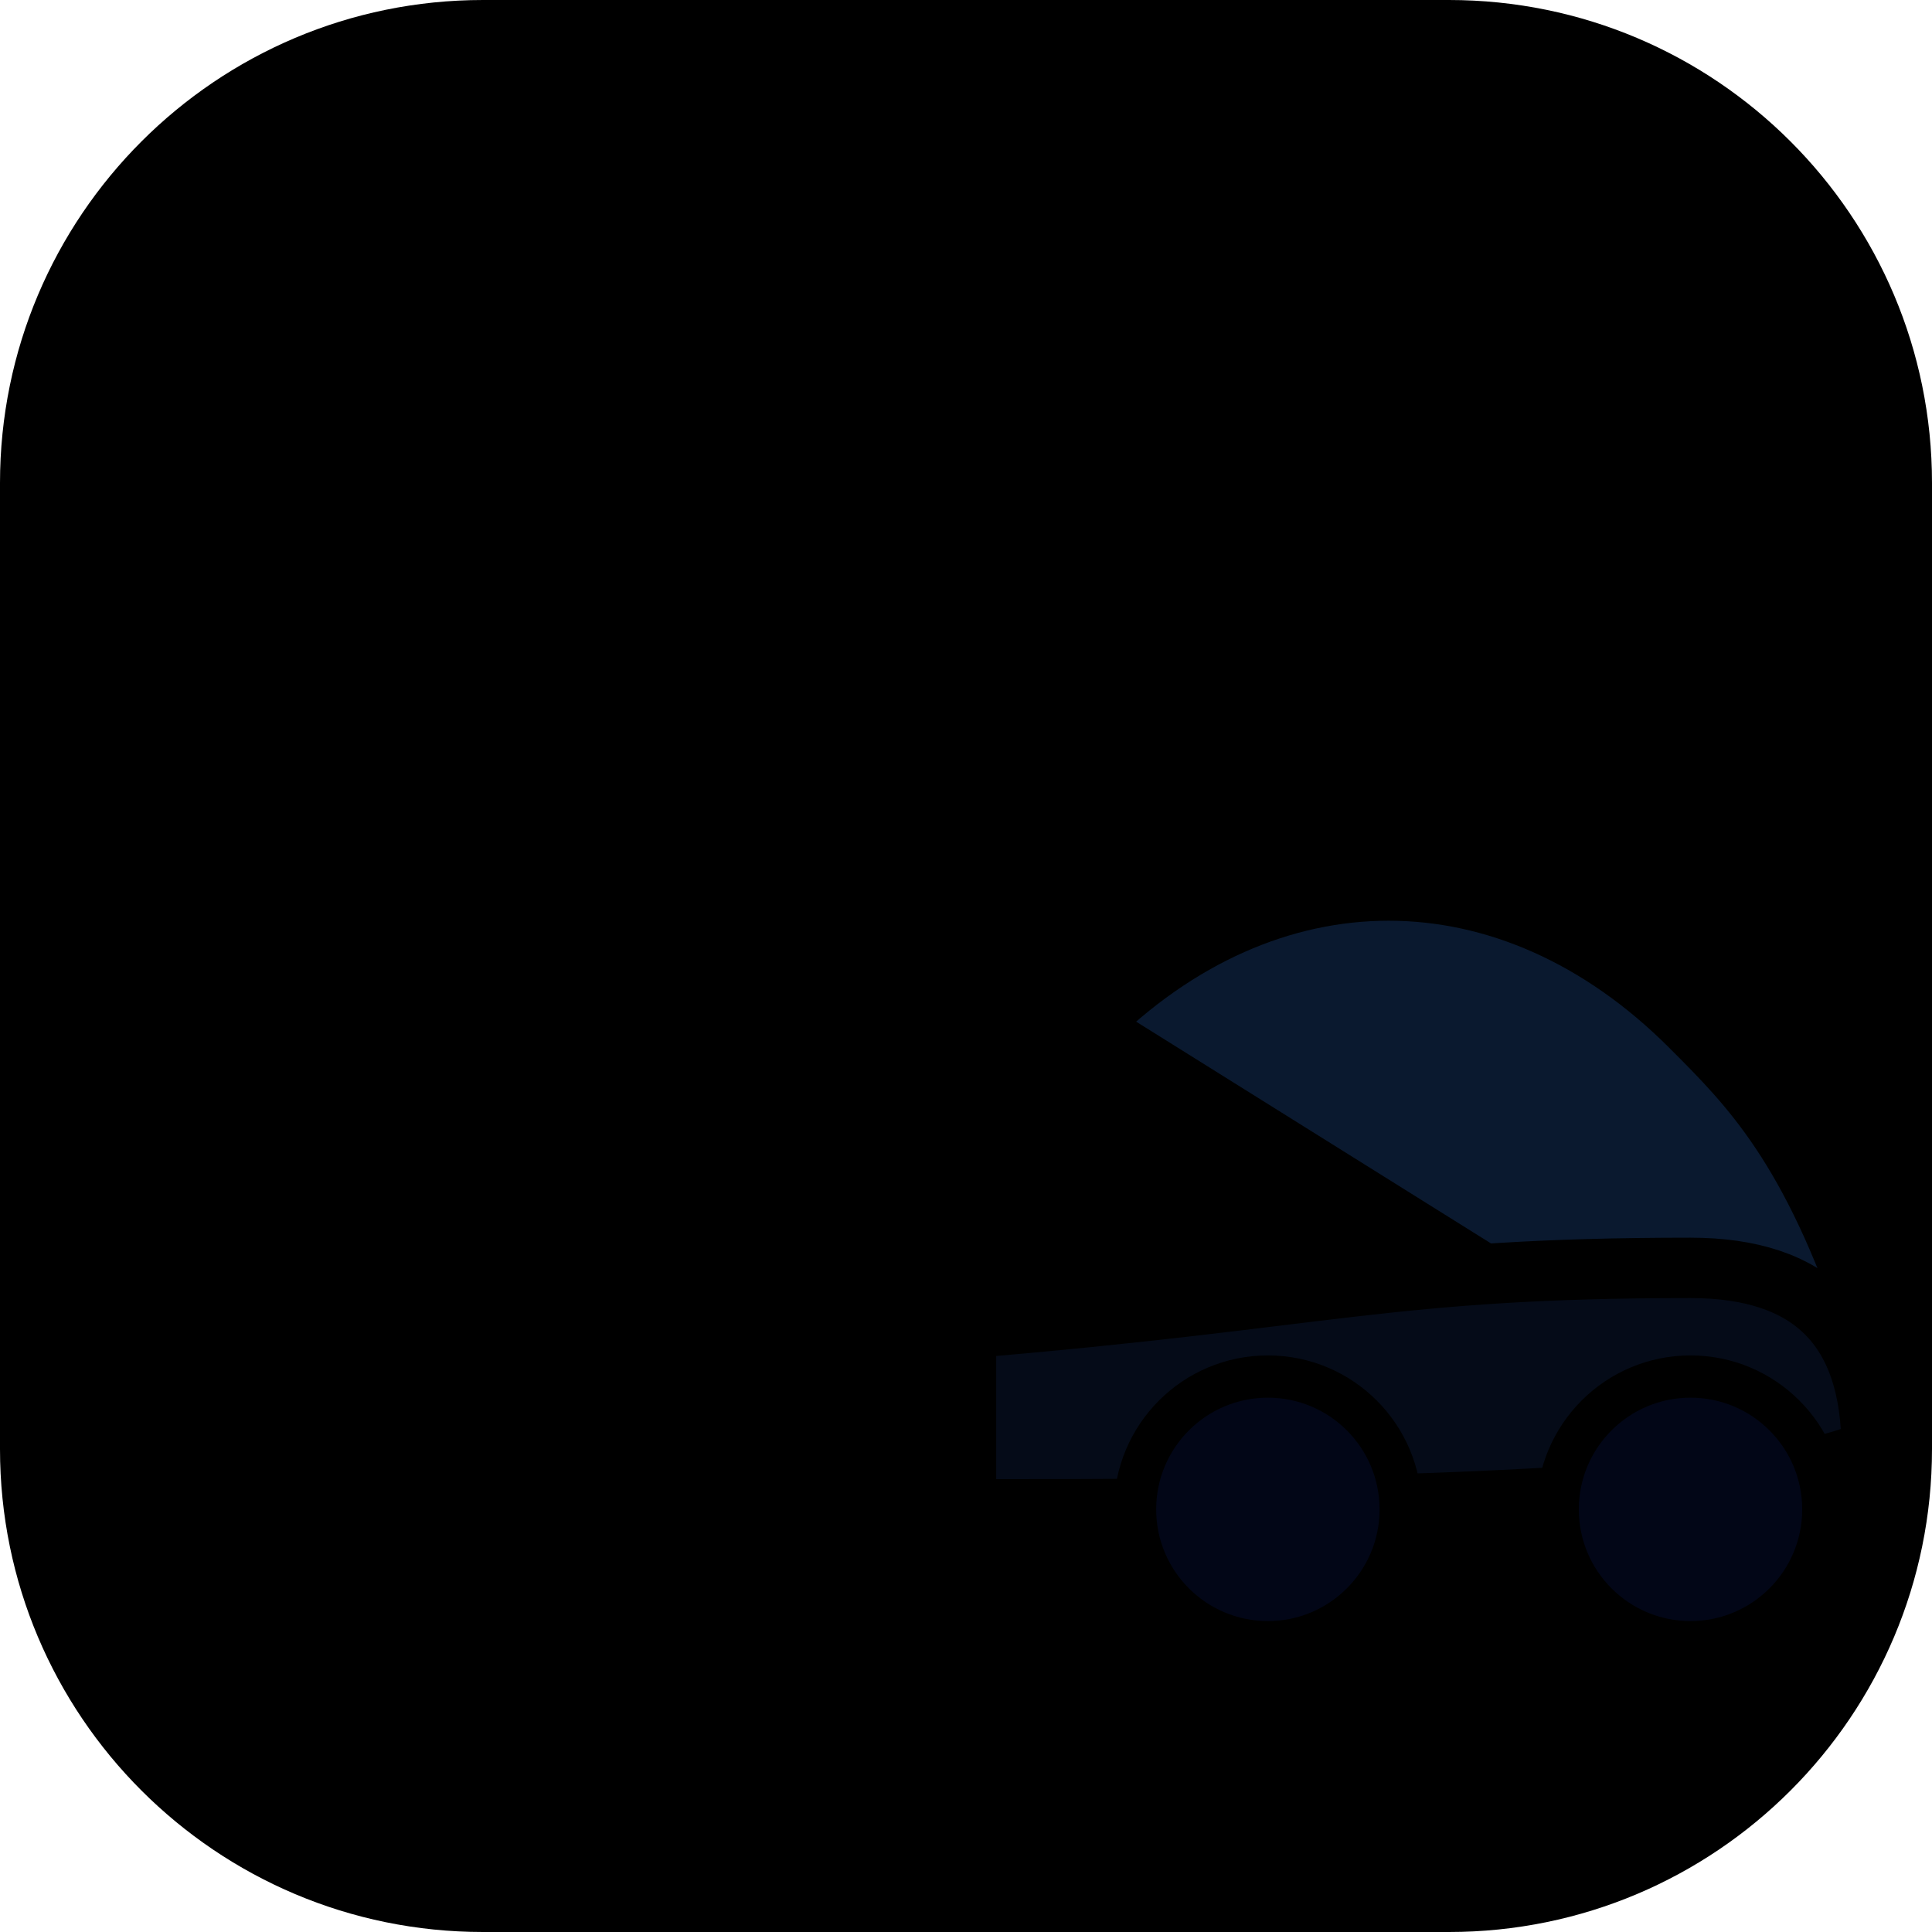
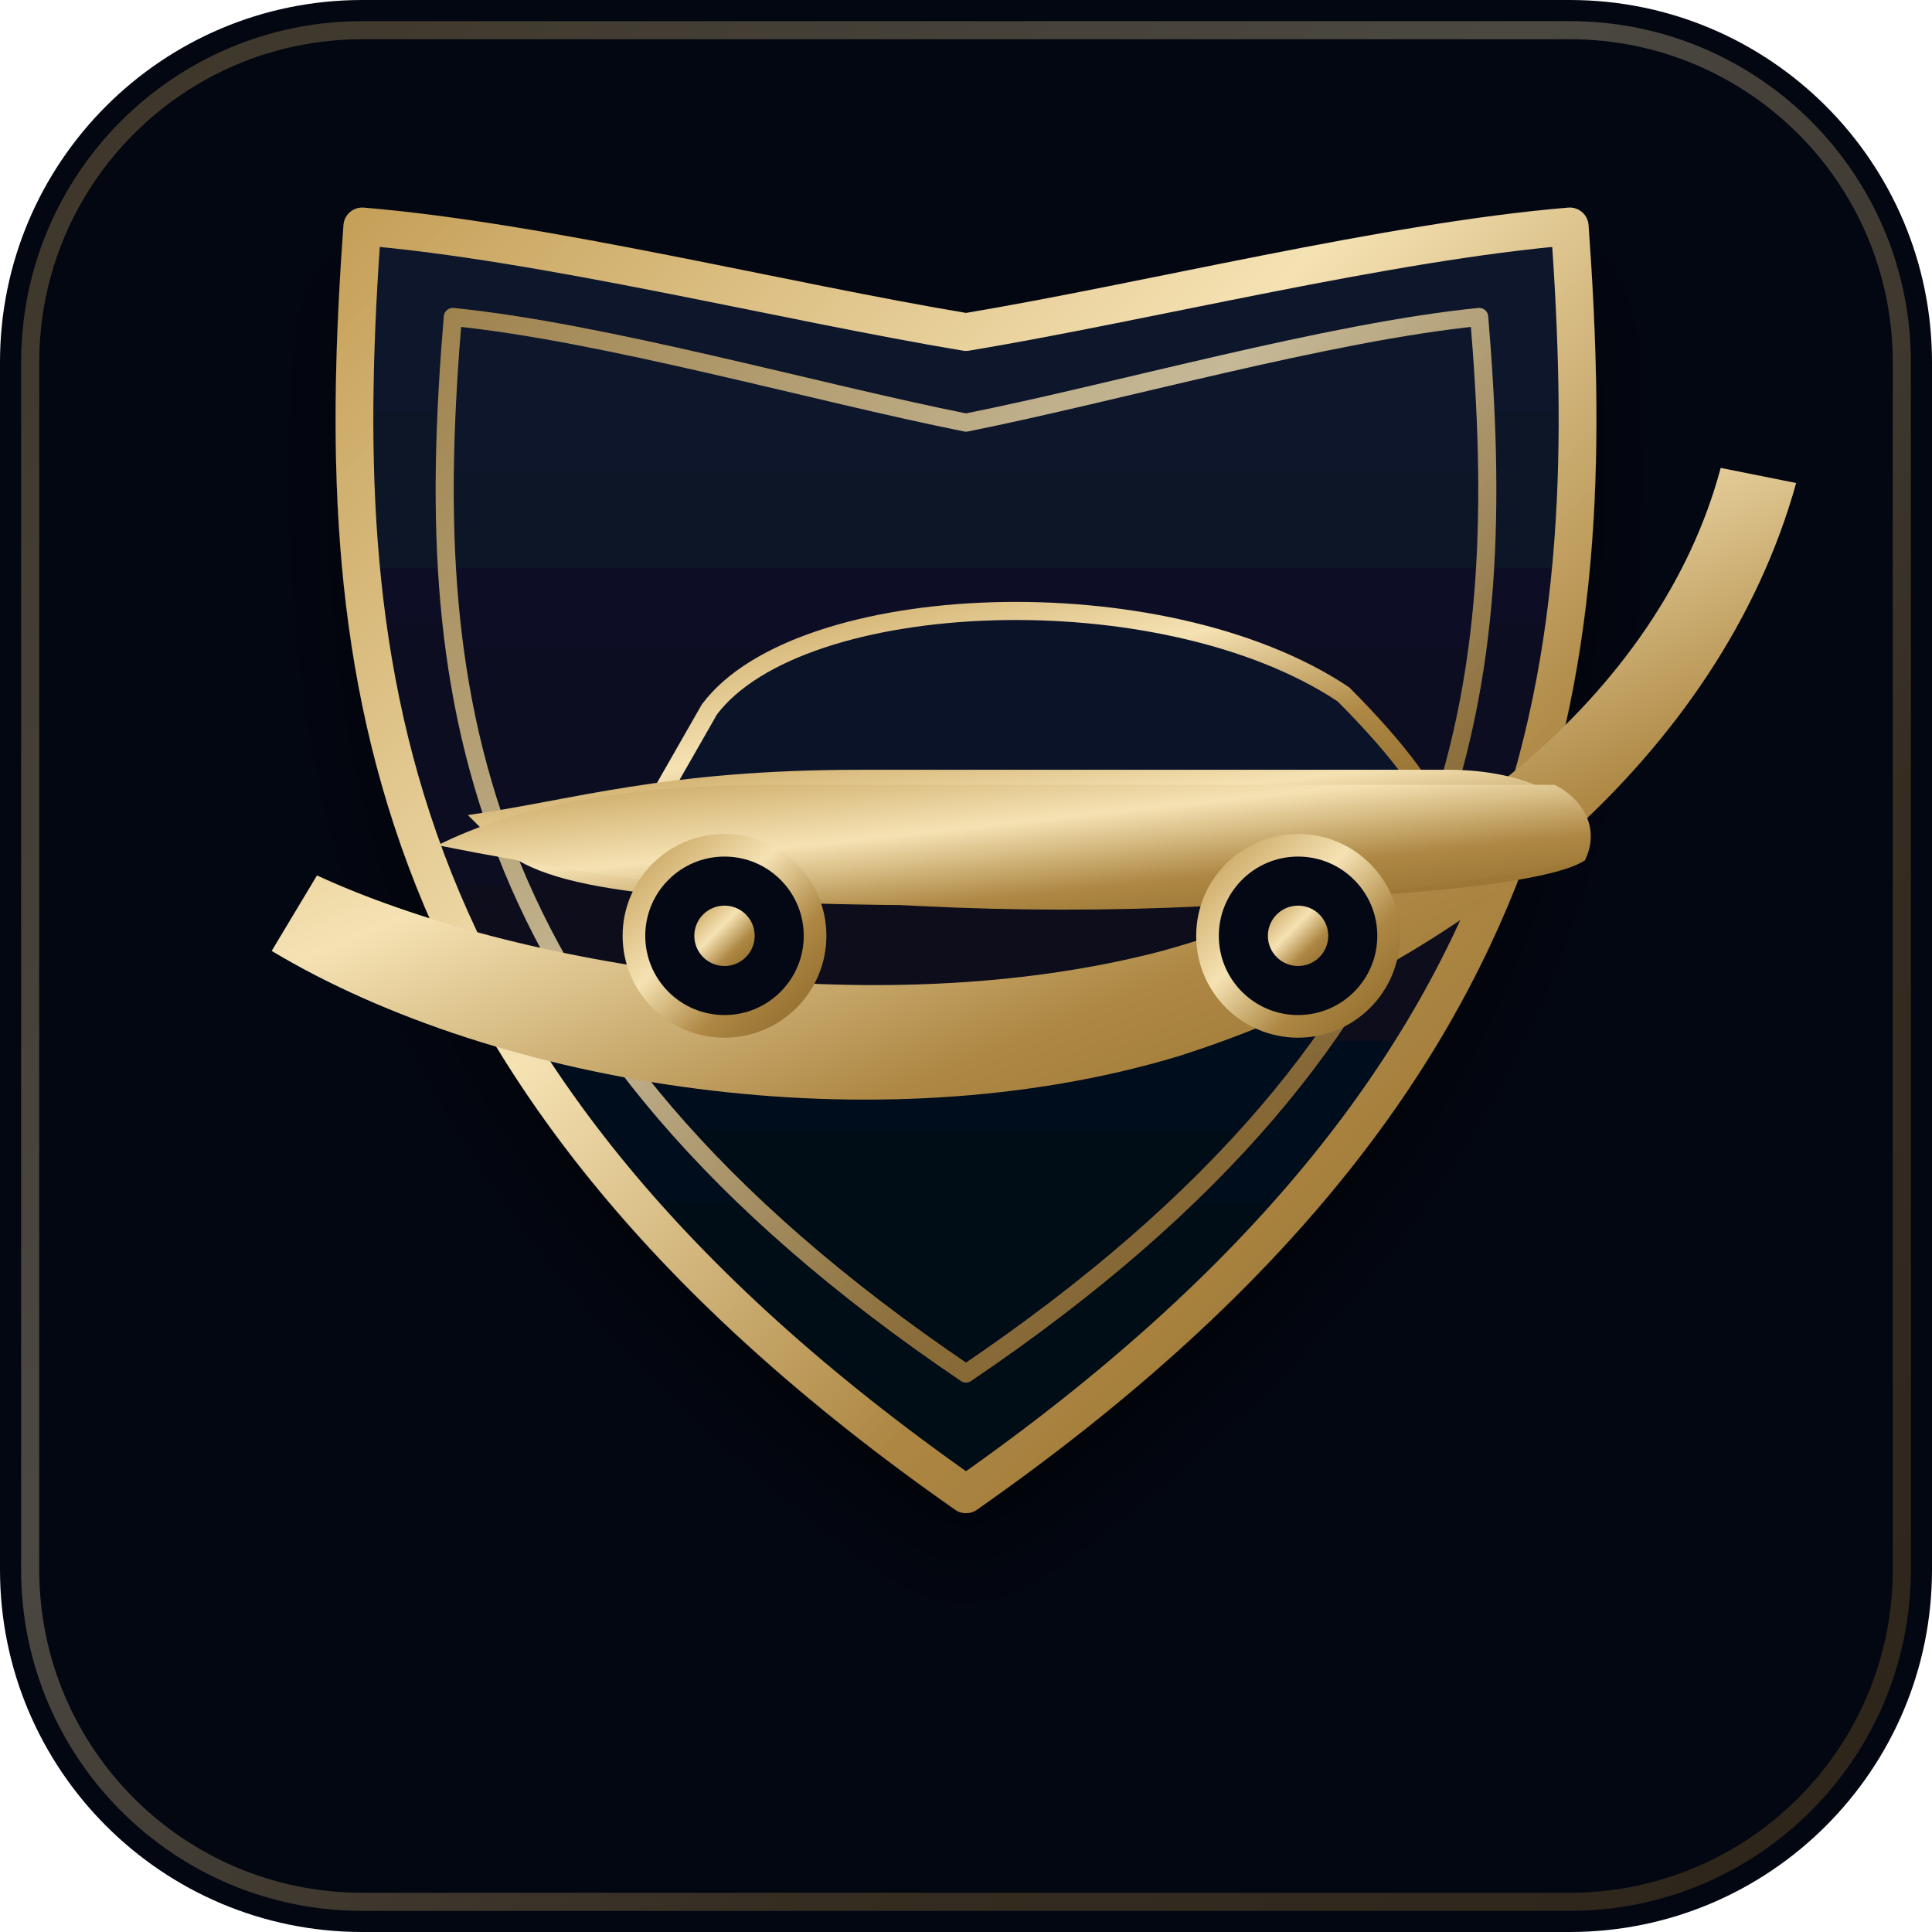
- <svg xmlns="http://www.w3.org/2000/svg" viewBox="0 0 32 32" fill="none">
+ <svg xmlns="http://www.w3.org/2000/svg" viewBox="0 0 128 128" fill="none">
  <defs>
-     <linearGradient id="favGold" x1="0%" y1="100%" x2="100%" y2="0%">
-       <stop offset="0%" stopColor="#DF7B00" />
-       <stop offset="50%" stopColor="#FFE082" />
-       <stop offset="100%" stopColor="#FF6B00" />
+     <linearGradient id="favGold" x1="0%" y1="0%" x2="100%" y2="100%">
+       <stop offset="0%" stop-color="#C5A059" />
+       <stop offset="40%" stop-color="#F5E2B3" />
+       <stop offset="70%" stop-color="#AD8743" />
+       <stop offset="100%" stop-color="#8F6A2B" />
    </linearGradient>
-     <linearGradient id="favBg" x1="0%" y1="0%" x2="100%" y2="100%">
-       <stop offset="0%" stopColor="#0B1329" />
-       <stop offset="100%" stopColor="#020617" />
+     <linearGradient id="favNavy" x1="0%" y1="0%" x2="0%" y2="100%">
+       <stop offset="0%" stop-color="#0B152C" />
+       <stop offset="100%" stop-color="#040814" />
    </linearGradient>
+     <filter id="shadow" x="-10%" y="-10%" width="120%" height="120%">
+       <feDropShadow dx="0" dy="4" stdDeviation="3" flood-color="#000000" flood-opacity="0.5" />
+     </filter>
  </defs>
-   <rect width="32" height="32" rx="8" fill="url(#favBg)" />
-   <rect width="30" height="30" x="1" y="1" rx="7" stroke="url(#favGold)" stroke-width="1.2" opacity="0.35" />
+   <rect width="128" height="128" rx="24" fill="#030712" />
+   <rect width="124" height="124" x="2" y="2" rx="22" stroke="url(#favGold)" stroke-width="1.2" opacity="0.3" />
+   <g filter="url(#shadow)">
+     <path d="M 64,22 C 76,20 92,16 104,15 C 106,43 104,71 64,99 C 24,71 22,43 24,15 C 36,16 52,20 64,22 Z" fill="url(#favNavy)" stroke="url(#favGold)" stroke-width="2.5" stroke-linejoin="round" />
+     <path d="M 64,28 C 74,26 88,22 98,21 C 100,45 98,68 64,91 C 30,68 28,45 30,21 C 40,22 54,26 64,28 Z" fill="url(#favNavy)" stroke="url(#favGold)" stroke-width="1.2" stroke-linejoin="round" opacity="0.8" />
+   </g>
+   <path d="M 18,63 C 33,72 58,76 78,70 C 97,64 114,50 119,32 L 114,31 C 110,46 95,58 77,63 C 58,68 34,64 21,58 Z" fill="url(#favGold)" />
  <g>
-     <path d="M 4 12 C 8 14, 15 15, 19 17 C 15 16, 8 14, 4 12 Z" fill="url(#favGold)" />
-     <path d="M 3 14 C 9 17, 16 16, 21 19 C 15 17, 9 15, 3 14 Z" fill="url(#favGold)" />
-     <path d="M 5 17 C 10 20, 16 19, 21 21 C 16 20, 10 18, 5 17 Z" fill="url(#favGold)" />
-   </g>
-   <g>
-     <path d="M 18 17 C 21 14, 25 14, 28 17 C 29 18, 30 19, 31 22 L 26 22 Z" stroke="url(#favGold)" stroke-width="1" stroke-linejoin="round" fill="#0A192F" />
-     <path d="M 16 22 C 22 21.5, 23 21, 28 21 C 30 21, 31 22, 31 24 C 29 25, 20 25, 16 25 Z" fill="#050B18" stroke="url(#favGold)" stroke-width="1" stroke-linejoin="round" />
-     <circle cx="21" cy="25" r="2.2" fill="#020617" stroke="url(#favGold)" stroke-width="0.7" />
-     <circle cx="28" cy="25" r="2.2" fill="#020617" stroke="url(#favGold)" stroke-width="0.7" />
-     <path d="M 10 24 L 14 24" stroke="url(#favGold)" stroke-width="0.8" opacity="0.7" stroke-linecap="round" />
-     <path d="M 11 26 L 13 26" stroke="url(#favGold)" stroke-width="0.6" opacity="0.5" stroke-linecap="round" />
+     <path d="M 47,47 C 53,39 77,38 89,46 C 93,50 95,53 95,54 L 43,54 Z" fill="#0B1329" stroke="url(#favGold)" stroke-width="1.2" />
+     <path d="M 31,54 C 38,53 44,51 57,51 L 96,51 C 101,51 106,53 105,57 C 102,59 86,60 66,60 C 44,60 36,59 33,56 Z" fill="url(#favGold)" />
+     <path d="M 29,56 Q 37,52 51,52 L 103,52 C 105,53 106,55 105,57 Q 69,64 29,56 Z" fill="url(#favGold)" />
+     <circle cx="48" cy="62" r="6" fill="#040814" stroke="url(#favGold)" stroke-width="1.5" />
+     <circle cx="48" cy="62" r="2" fill="url(#favGold)" />
+     <circle cx="86" cy="62" r="6" fill="#040814" stroke="url(#favGold)" stroke-width="1.5" />
+     <circle cx="86" cy="62" r="2" fill="url(#favGold)" />
  </g>
</svg>
